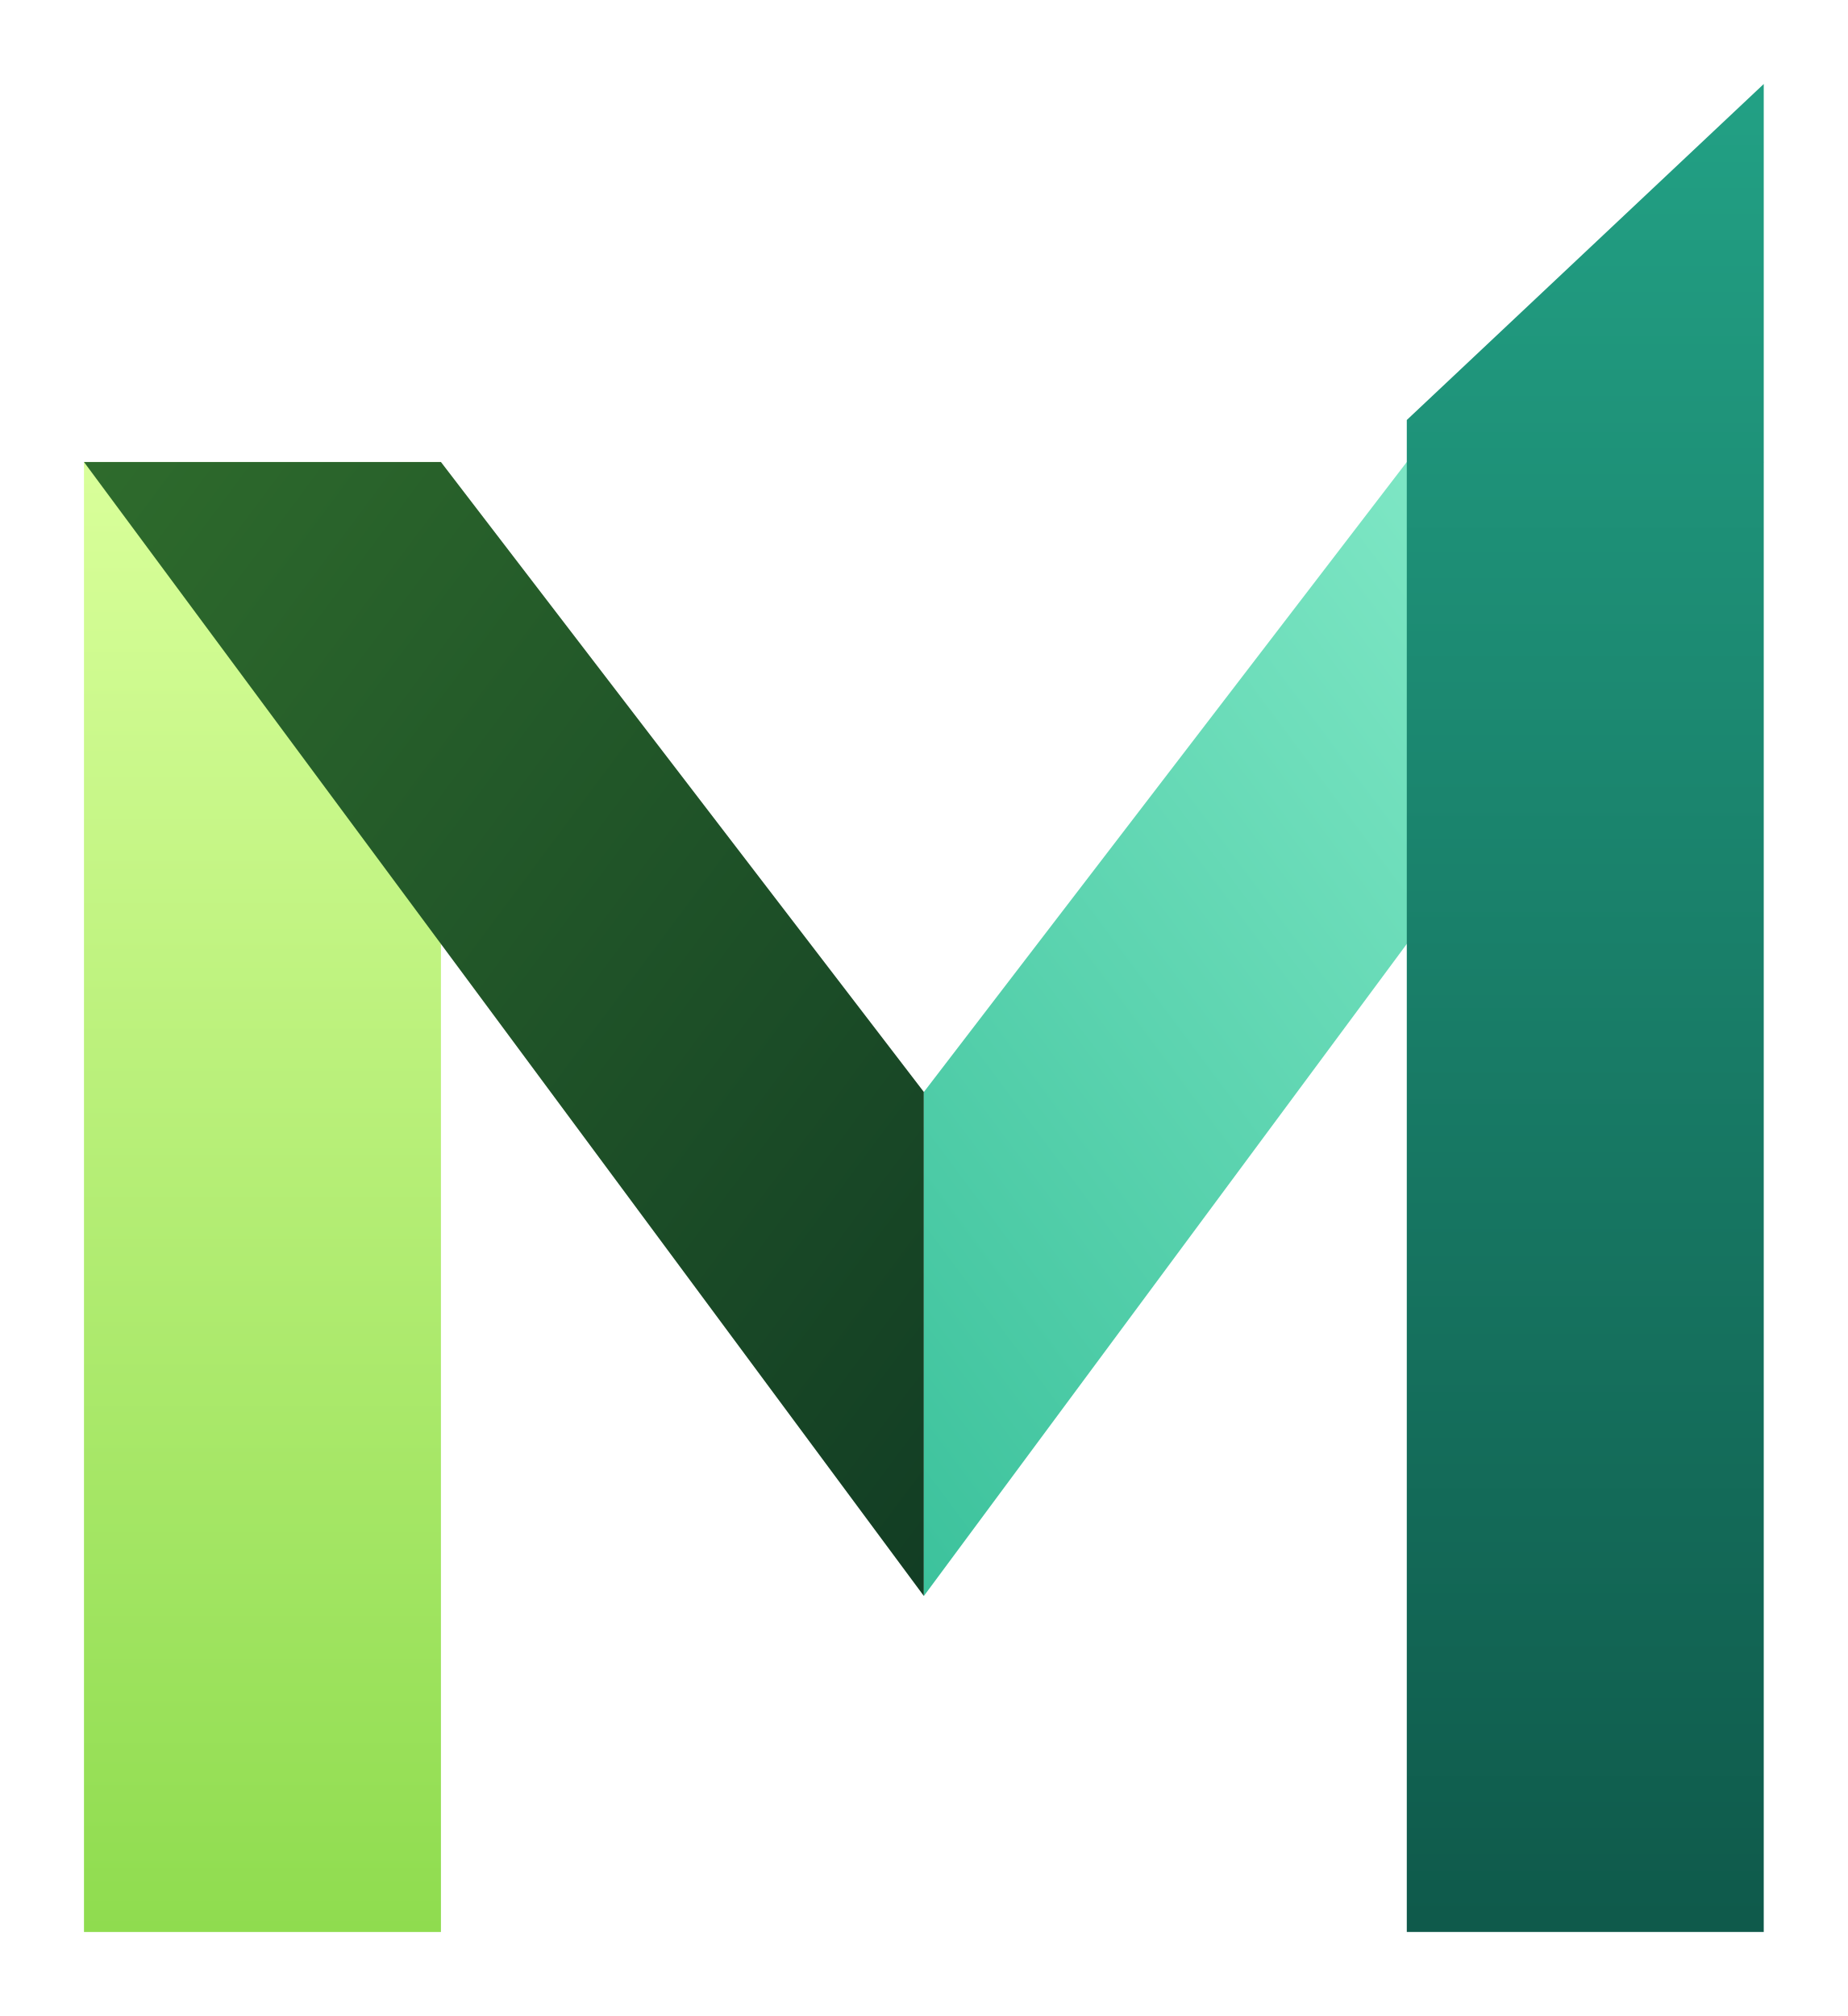
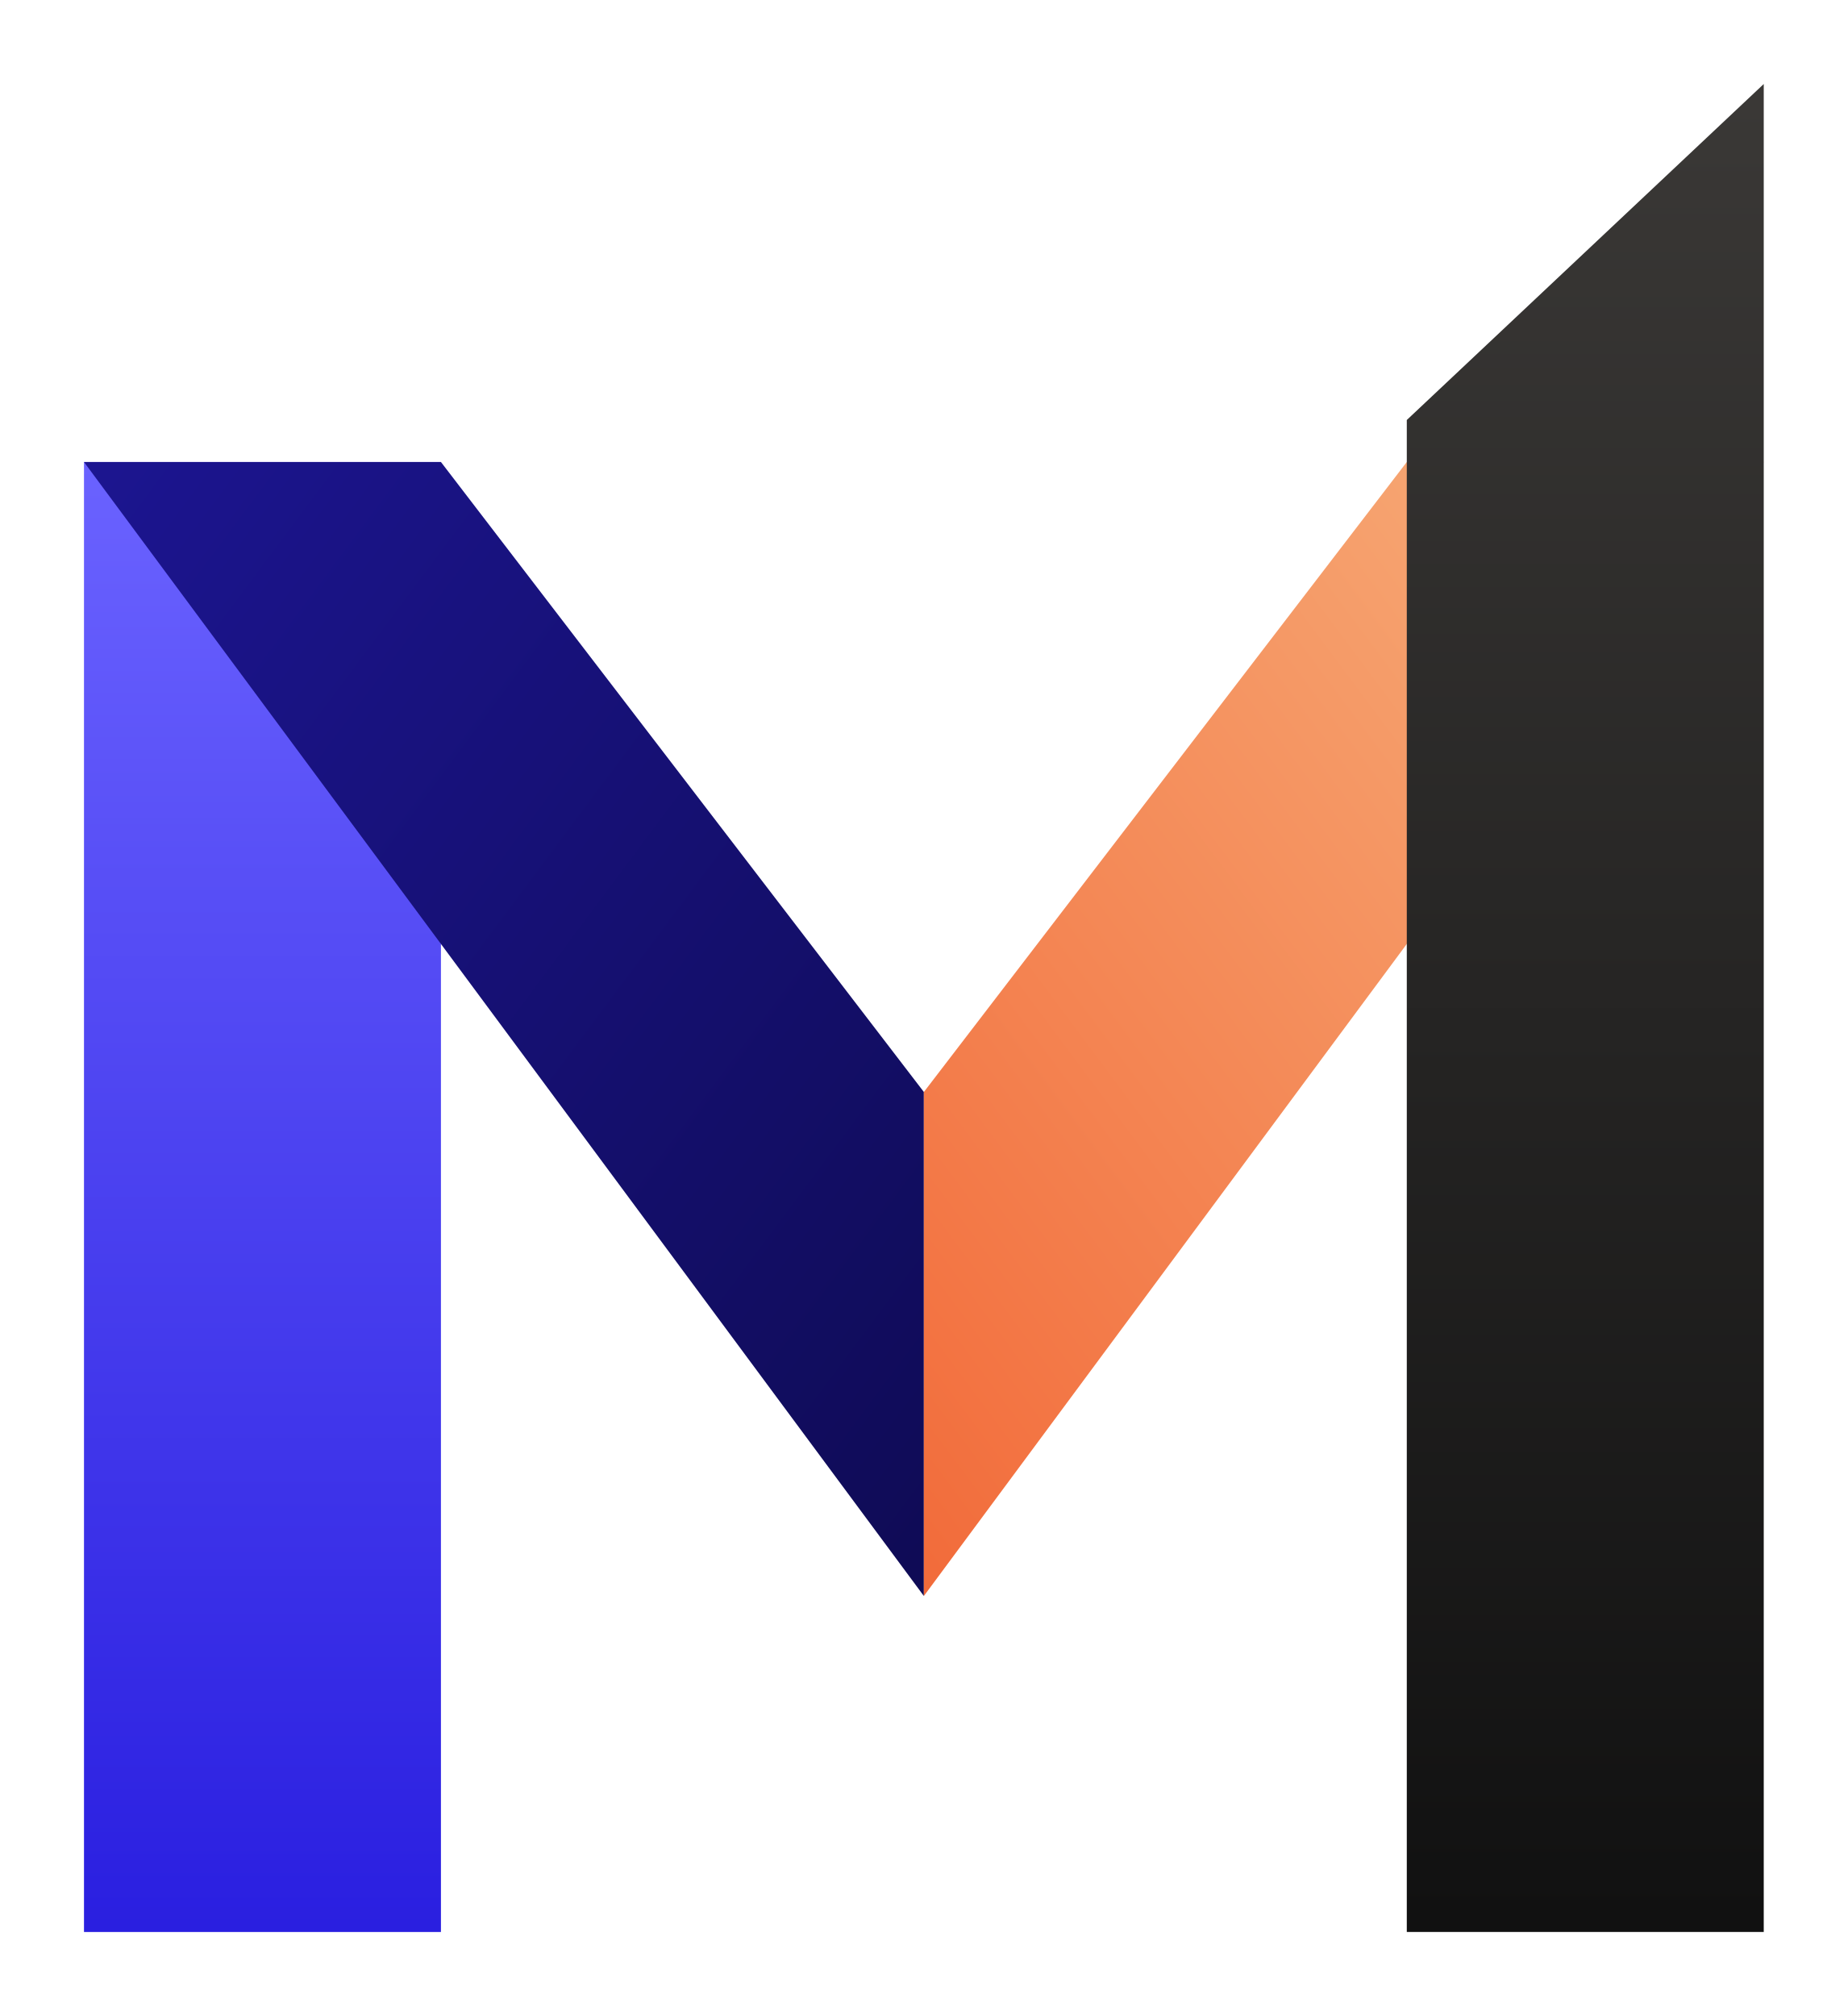
<svg xmlns="http://www.w3.org/2000/svg" viewBox="6 0 88 96" role="img" aria-label="Max Marketing">
  <defs>
    <linearGradient id="mm-a" x1="0" y1="1" x2="0" y2="0">
-       <stop offset="0" stop-color="#8fdc4f" />
-       <stop offset="1" stop-color="#d9ff9a" />
+       <stop offset="0" stop-color="#2a1fe0" />
+       <stop offset="1" stop-color="#6a62ff" />
    </linearGradient>
    <linearGradient id="mm-b" x1="0" y1="0" x2="1" y2="1">
-       <stop offset="0" stop-color="#2e6b2c" />
-       <stop offset="1" stop-color="#123d24" />
+       <stop offset="0" stop-color="#1c1590" />
+       <stop offset="1" stop-color="#0f0b55" />
    </linearGradient>
    <linearGradient id="mm-c" x1="0" y1="1" x2="1" y2="0">
-       <stop offset="0" stop-color="#3cc29c" />
-       <stop offset="1" stop-color="#8ff0cf" />
+       <stop offset="0" stop-color="#f26b3a" />
+       <stop offset="1" stop-color="#f7b37f" />
    </linearGradient>
    <linearGradient id="mm-d" x1="0" y1="1" x2="0" y2="0">
-       <stop offset="0" stop-color="#0f5a4b" />
-       <stop offset="1" stop-color="#22a084" />
+       <stop offset="0" stop-color="#111111" />
+       <stop offset="1" stop-color="#3a3836" />
    </linearGradient>
  </defs>
  <polygon points="10,92 27,92 27,22 10,22" fill="url(#mm-a)" />
  <polygon points="10,22 27,22 50,52 50,76" fill="url(#mm-b)" />
  <polygon points="50,52 50,76 90,22 73,22" fill="url(#mm-c)" />
  <polygon points="73,92 90,92 90,4 73,20" fill="url(#mm-d)" />
</svg>
